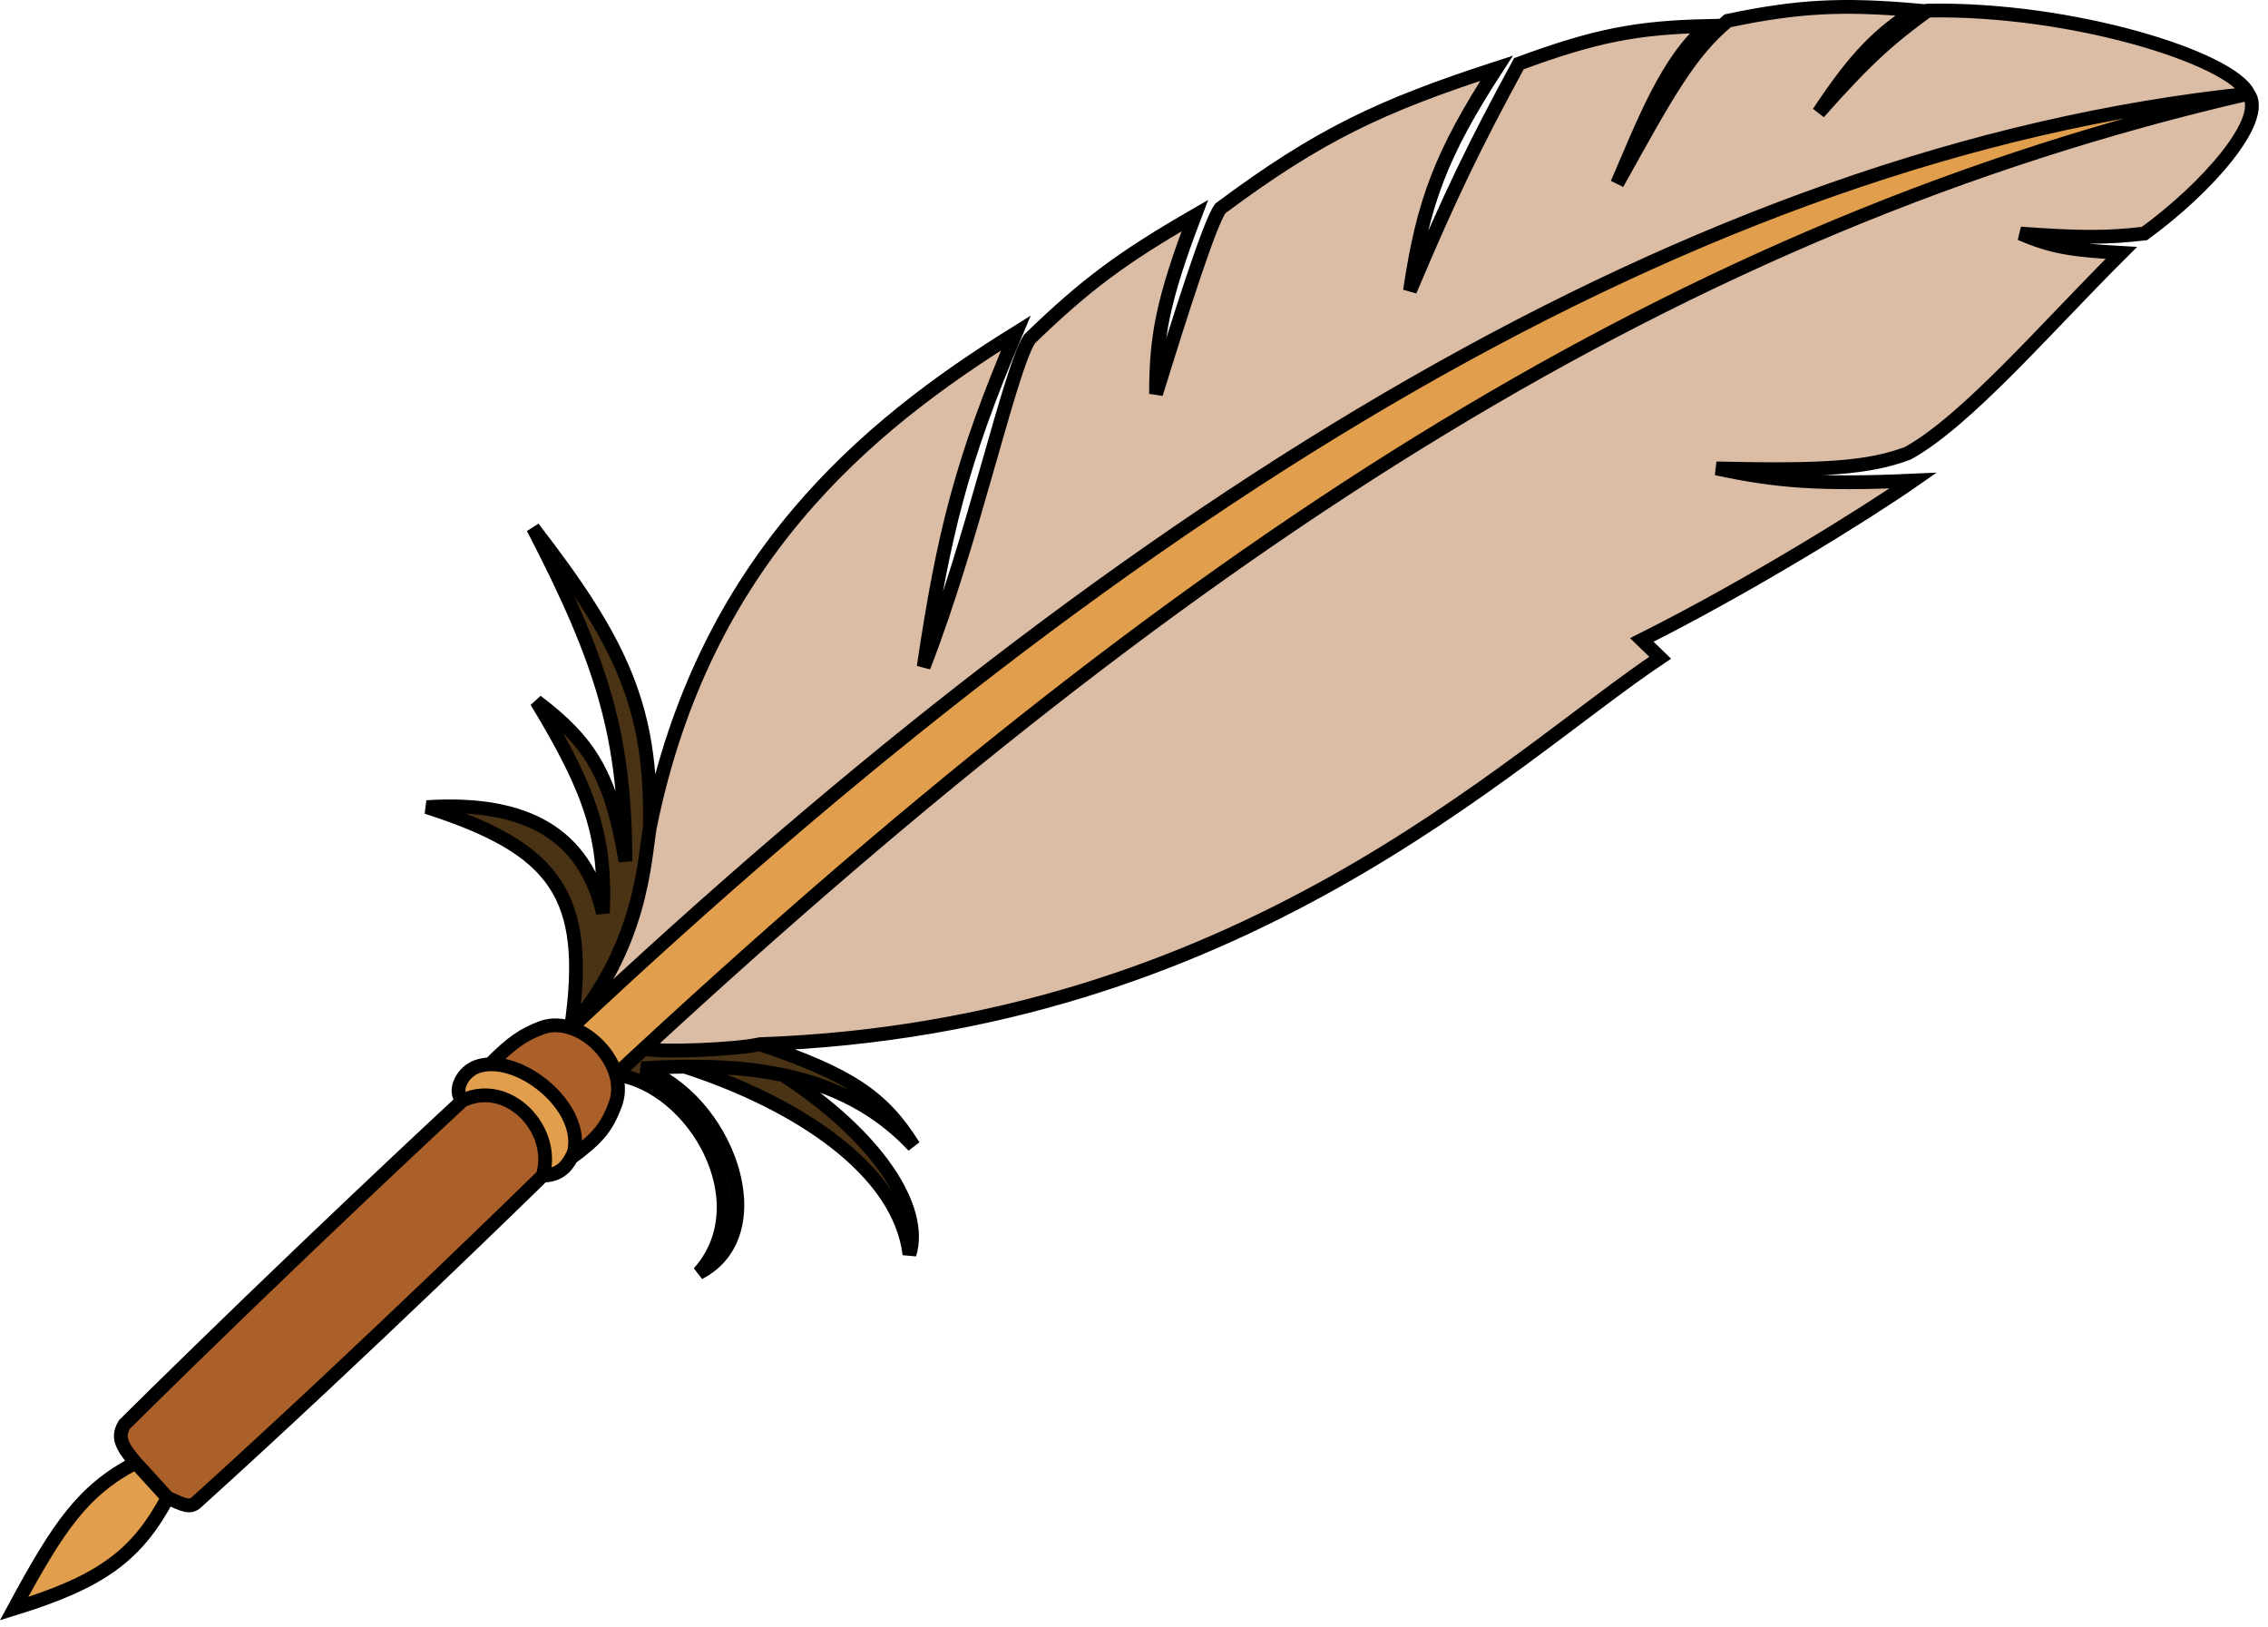
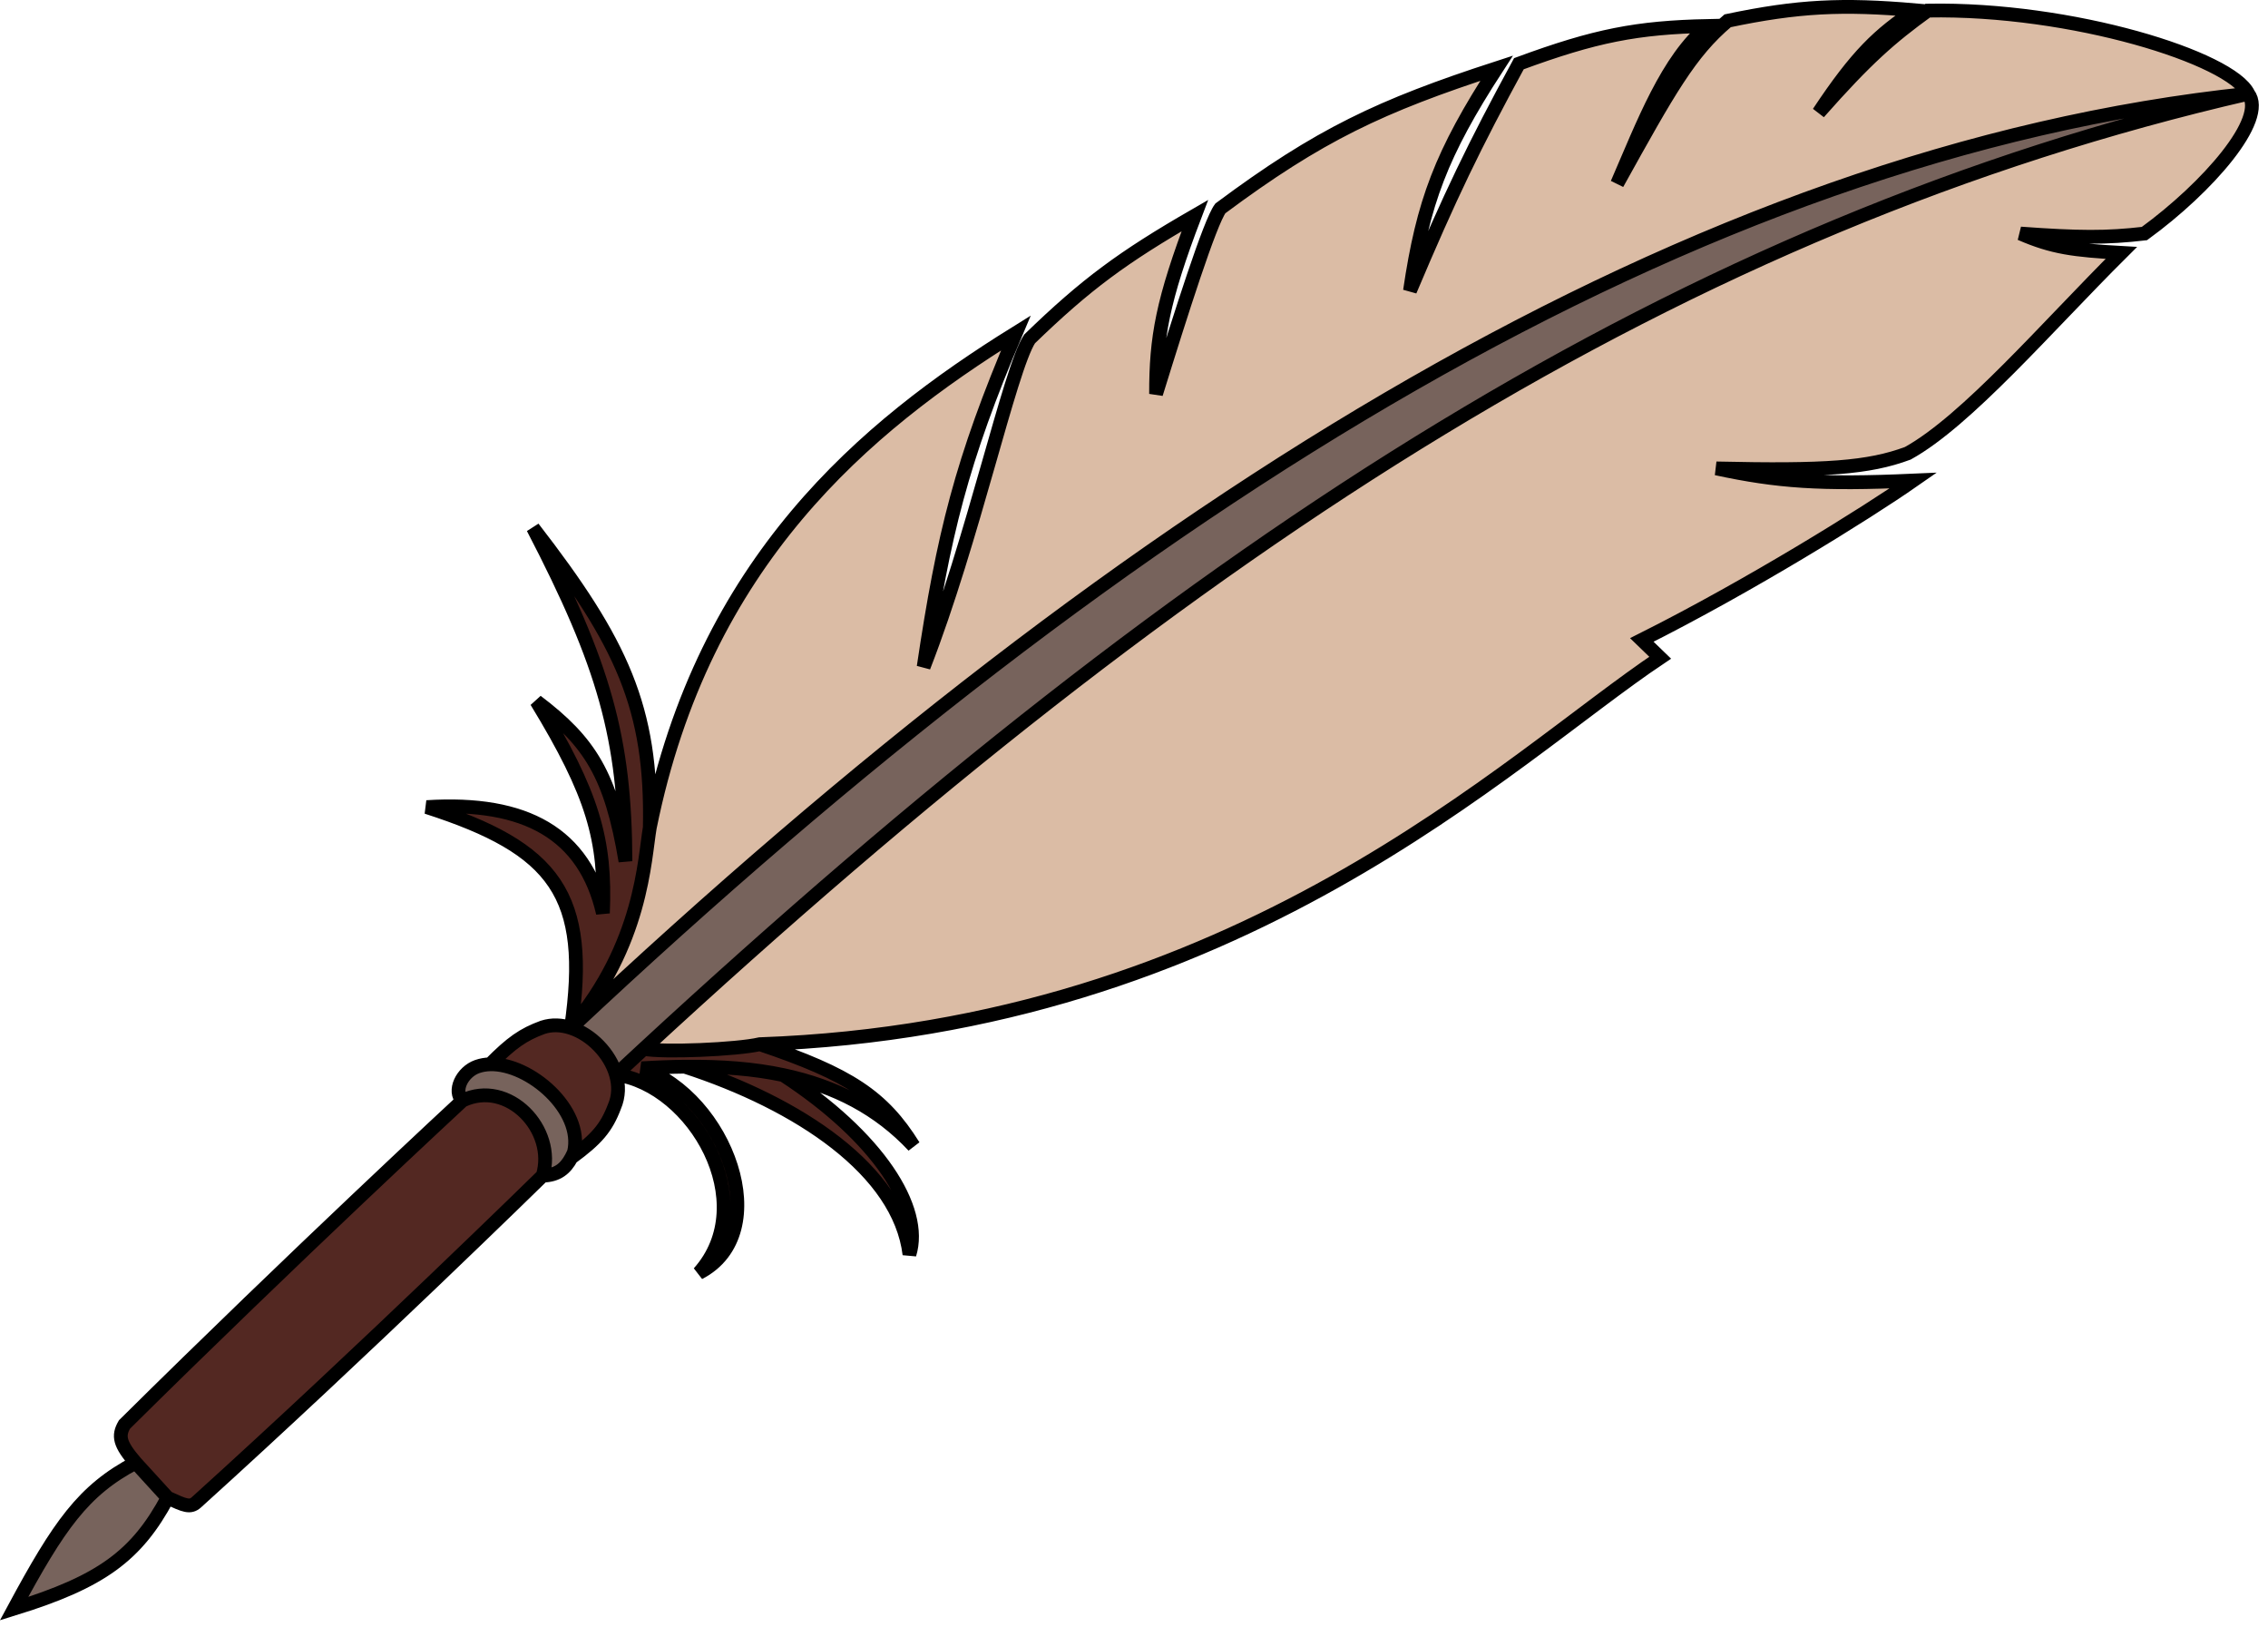
<svg xmlns="http://www.w3.org/2000/svg" width="198" height="142" viewBox="0 0 198 142" fill="none">
-   <path d="M1.227 140.406C8.865 138.043 11.926 135.773 14.637 130.725L11.844 127.665C7.263 130.07 5.145 133.139 1.227 140.406Z" fill="#E19E4C" />
-   <path d="M11.844 127.665L14.637 130.725L14.711 130.758C16.101 131.393 16.596 131.62 17.15 131.12C32.053 117.642 47.38 102.611 47.38 102.611C48.595 98.621 44.381 94.14 40.373 96.058C40.373 96.058 25.796 109.545 10.867 124.329C10.283 125.327 10.437 126.039 11.844 127.665Z" fill="#AC6029" />
-   <path d="M40.373 96.058C44.381 94.14 48.595 98.621 47.38 102.611C48.679 102.581 49.369 101.994 49.878 101.044C49.961 100.89 50.038 100.727 50.113 100.555C50.958 96.891 46.263 92.799 42.787 92.892C42.393 92.903 42.014 92.967 41.661 93.092C40.334 93.562 39.533 95.227 40.373 96.058Z" fill="#E19E4C" />
-   <path d="M50.113 100.555C50.038 100.727 49.961 100.89 49.878 101.044C52.084 99.427 52.932 98.454 53.641 96.584C54.033 95.68 54.04 94.714 53.775 93.793C53.245 91.956 51.633 90.304 49.851 89.718C49.035 89.449 48.184 89.404 47.384 89.666C45.677 90.294 44.672 90.99 42.787 92.892C46.263 92.799 50.958 96.891 50.113 100.555Z" fill="#AC6029" />
-   <path d="M49.851 89.718C51.633 90.304 53.245 91.956 53.775 93.793C54.585 93.039 55.393 92.289 56.2 91.544C104.614 46.833 147.04 19.528 196.278 8.183C147.963 13.225 99.059 43.492 49.851 89.718Z" fill="#E19E4C" />
-   <path d="M59.784 93.1C69.744 96.328 78.509 102.164 79.398 109.482C80.645 105.464 76.669 99.235 68.382 93.833C65.79 93.283 63.03 93.069 59.784 93.1Z" fill="#4A3214" />
-   <path d="M53.775 93.793C60.545 94.734 66.519 104.927 61.02 111.101C67.775 107.61 63.411 95.789 56.017 93.242C57.324 93.16 58.578 93.112 59.784 93.1C63.03 93.069 65.79 93.283 68.382 93.833C72.95 94.803 76.723 96.778 79.758 100.019C77.08 95.724 74.163 93.77 66.334 91.139C64.324 91.606 57.885 91.876 56.2 91.544C55.393 92.289 54.585 93.039 53.775 93.793Z" fill="#4A3214" />
-   <path d="M37.257 70.445C48.491 74.059 51.548 78.095 49.851 89.718C56.058 82.452 56.256 74.97 56.729 72.227C56.942 61.809 54.304 56.102 46.535 46.072C52.769 58.069 54.569 64.444 54.603 75.166C53.342 67.641 51.505 64.747 46.837 61.212C51.787 69.332 52.904 73.328 52.636 79.697C51.037 72.779 45.909 69.892 37.257 70.445Z" fill="#4A3214" />
+   <path d="M1.227 140.406C8.865 138.043 11.926 135.773 14.637 130.725L11.844 127.665C7.263 130.07 5.145 133.139 1.227 140.406Z" fill="#77635C" />
+   <path d="M11.844 127.665L14.637 130.725L14.711 130.758C16.101 131.393 16.597 131.62 17.15 131.12C32.053 117.641 47.38 102.611 47.38 102.611C48.595 98.621 44.381 94.14 40.373 96.058C40.373 96.058 25.796 109.545 10.867 124.329C10.283 125.327 10.437 126.039 11.844 127.665Z" fill="#532822" />
+   <path d="M40.373 96.058C44.381 94.14 48.595 98.621 47.38 102.611C48.679 102.581 49.369 101.994 49.878 101.044C49.961 100.89 50.038 100.727 50.113 100.555C50.958 96.891 46.263 92.799 42.787 92.892C42.393 92.903 42.014 92.967 41.661 93.092C40.334 93.562 39.533 95.227 40.373 96.058Z" fill="#77635C" />
+   <path d="M50.113 100.555C50.038 100.727 49.961 100.89 49.878 101.044C52.084 99.427 52.932 98.454 53.641 96.584C54.033 95.68 54.04 94.714 53.775 93.793C53.245 91.956 51.633 90.304 49.851 89.718C49.035 89.449 48.184 89.404 47.384 89.666C45.677 90.294 44.672 90.99 42.787 92.892C46.263 92.799 50.958 96.891 50.113 100.555Z" fill="#532822" />
+   <path d="M49.851 89.718C51.633 90.304 53.245 91.956 53.775 93.793C54.585 93.039 55.393 92.289 56.2 91.544C104.614 46.833 147.04 19.528 196.278 8.183C147.963 13.225 99.059 43.492 49.851 89.718Z" fill="#77635C" />
+   <path d="M59.784 93.1C69.744 96.328 78.509 102.164 79.398 109.482C80.645 105.464 76.669 99.235 68.382 93.833C65.79 93.283 63.03 93.069 59.784 93.1Z" fill="#4E241E" />
+   <path d="M53.775 93.793C60.545 94.734 66.519 104.927 61.02 111.101C67.775 107.61 63.411 95.789 56.017 93.242C57.324 93.16 58.578 93.112 59.784 93.1C63.03 93.069 65.79 93.283 68.382 93.833C72.95 94.803 76.723 96.778 79.758 100.019C77.08 95.724 74.163 93.77 66.334 91.139C64.324 91.606 57.885 91.876 56.2 91.544C55.393 92.289 54.585 93.039 53.775 93.793Z" fill="#4E241E" />
+   <path d="M37.257 70.445C48.491 74.059 51.548 78.095 49.851 89.718C56.058 82.452 56.256 74.97 56.729 72.227C56.942 61.809 54.304 56.102 46.535 46.072C52.769 58.069 54.569 64.444 54.603 75.166C53.342 67.641 51.505 64.747 46.837 61.212C51.787 69.332 52.904 73.328 52.636 79.697C51.037 72.778 45.909 69.892 37.257 70.445Z" fill="#4E241E" />
  <path d="M196.278 8.183C147.04 19.528 104.614 46.833 56.2 91.544C57.885 91.876 64.324 91.606 66.334 91.139C108.267 89.655 131.721 66.24 144.937 57.406L143.333 55.855C152.734 51.142 162.906 44.815 167.028 41.944C158.894 42.303 155.195 42.033 149.835 40.883C159.345 41.098 163.119 40.837 166.555 39.563C171.698 36.717 178.643 28.598 185.197 22.073C181.031 21.837 179.208 21.607 176.392 20.384C181.486 20.753 183.901 20.772 187.211 20.385C192.722 16.372 197.959 10.389 196.278 8.183Z" fill="#DBBCA5" />
  <path d="M49.851 89.718C99.059 43.492 147.963 13.225 196.278 8.183C194.8 5.071 180.897 0.688 168.296 0.925C165.066 3.267 162.982 5.068 158.775 9.832C162.112 4.802 164.042 2.993 167.202 0.896C160.854 0.345 156.98 0.521 150.827 1.814C147.538 4.591 145.704 7.881 141.183 16.028C143.428 10.858 145.559 5.152 149.112 2.264C142.89 2.398 139.279 3.101 132.602 5.56C128.693 12.745 126.605 17.067 123.093 25.379C124.227 17.679 125.811 13.422 130.655 5.956C120.538 9.247 115.179 11.756 106.538 18.189C105.635 19.393 103.108 27.329 100.926 34.378C100.919 29.498 101.471 26.264 104.313 18.819C98.007 22.458 94.823 24.796 89.882 29.582C88.144 32.256 84.953 47.133 80.636 58.208C82.362 46.663 83.927 40.258 88.688 29.063C75.555 37.221 61.436 48.944 56.729 72.227C56.256 74.97 56.058 82.452 49.851 89.718Z" fill="#DBBCA5" />
-   <path d="M14.637 130.725C11.926 135.773 8.865 138.043 1.227 140.406C5.145 133.139 7.263 130.07 11.844 127.665M14.637 130.725L11.844 127.665M14.637 130.725L14.711 130.758M47.38 102.611C47.38 102.611 32.053 117.642 17.15 131.12C16.597 131.62 16.101 131.393 14.711 130.758C14.686 130.747 14.662 130.736 14.637 130.725M11.844 127.665C10.437 126.039 10.283 125.327 10.867 124.329C25.796 109.545 40.373 96.058 40.373 96.058M40.373 96.058C44.381 94.14 48.595 98.621 47.38 102.611M49.878 101.044C49.961 100.89 50.038 100.727 50.113 100.555C50.958 96.891 46.263 92.799 42.787 92.892C42.393 92.903 42.014 92.967 41.661 93.092C40.334 93.562 39.533 95.227 40.373 96.058M47.38 102.611C48.679 102.581 49.369 101.994 49.878 101.044M49.851 89.718C51.633 90.304 53.245 91.956 53.775 93.793C54.04 94.714 54.033 95.68 53.641 96.584C52.932 98.454 52.084 99.427 49.878 101.044M42.787 92.892C44.672 90.99 45.677 90.294 47.384 89.666C48.184 89.404 49.035 89.449 49.851 89.718M53.775 93.793C60.545 94.734 66.519 104.927 61.02 111.101C67.775 107.61 63.411 95.789 56.017 93.242C57.324 93.16 58.578 93.112 59.784 93.1M196.278 8.183C147.04 19.528 104.614 46.833 56.2 91.544C55.393 92.289 54.585 93.039 53.775 93.793M196.278 8.183C147.963 13.225 99.059 43.492 49.851 89.718M56.2 91.544C57.885 91.876 64.324 91.606 66.334 91.139C108.267 89.655 131.721 66.24 144.937 57.406L143.333 55.855C152.734 51.142 162.906 44.815 167.028 41.944C158.894 42.303 155.195 42.033 149.835 40.883C159.345 41.098 163.119 40.837 166.555 39.563C171.698 36.717 178.643 28.598 185.197 22.073C181.031 21.837 179.208 21.607 176.392 20.384C181.486 20.753 183.901 20.772 187.211 20.385C192.722 16.372 197.959 10.389 196.278 8.183M196.278 8.183C194.8 5.071 180.897 0.688 168.296 0.925C165.066 3.267 162.982 5.068 158.775 9.832C162.112 4.802 164.042 2.993 167.202 0.896C160.854 0.345 156.98 0.521 150.827 1.814C147.538 4.591 145.704 7.881 141.183 16.028C143.428 10.858 145.559 5.152 149.112 2.264C142.89 2.398 139.279 3.101 132.602 5.56C128.693 12.745 126.605 17.067 123.093 25.379C124.227 17.679 125.811 13.422 130.655 5.956C120.538 9.247 115.179 11.756 106.538 18.189C105.635 19.393 103.108 27.329 100.926 34.378C100.919 29.498 101.471 26.264 104.313 18.819C98.007 22.458 94.823 24.796 89.882 29.582C88.144 32.256 84.953 47.133 80.636 58.208C82.362 46.663 83.927 40.258 88.688 29.063C75.555 37.221 61.436 48.944 56.729 72.227M49.851 89.718C51.548 78.095 48.491 74.059 37.257 70.445C45.909 69.892 51.037 72.779 52.636 79.697C52.904 73.328 51.787 69.332 46.837 61.212C51.505 64.747 53.342 67.641 54.603 75.166C54.569 64.444 52.769 58.069 46.535 46.072C54.304 56.102 56.942 61.809 56.729 72.227M49.851 89.718C56.058 82.452 56.256 74.97 56.729 72.227M66.334 91.139C74.163 93.77 77.08 95.724 79.758 100.019C76.723 96.778 72.95 94.803 68.382 93.833M59.784 93.1C69.744 96.328 78.509 102.164 79.398 109.482C80.645 105.464 76.669 99.235 68.382 93.833M59.784 93.1C63.03 93.069 65.79 93.283 68.382 93.833" stroke="black" stroke-width="1.203" />
+   <path d="M14.637 130.725C11.926 135.773 8.865 138.043 1.227 140.406C5.145 133.139 7.263 130.07 11.844 127.665M14.637 130.725L11.844 127.665M14.637 130.725L14.711 130.758M47.38 102.611C47.38 102.611 32.053 117.641 17.15 131.12C16.597 131.62 16.101 131.393 14.711 130.758C14.686 130.747 14.662 130.736 14.637 130.725M11.844 127.665C10.437 126.039 10.283 125.327 10.867 124.329C25.796 109.545 40.373 96.058 40.373 96.058M40.373 96.058C44.381 94.14 48.595 98.621 47.38 102.611M49.878 101.044C49.961 100.89 50.038 100.727 50.113 100.555C50.958 96.891 46.263 92.799 42.787 92.892C42.393 92.903 42.014 92.967 41.661 93.092C40.334 93.562 39.533 95.227 40.373 96.058M47.38 102.611C48.679 102.581 49.369 101.994 49.878 101.044M49.851 89.718C51.633 90.304 53.245 91.956 53.775 93.793C54.04 94.714 54.033 95.68 53.641 96.584C52.932 98.454 52.084 99.427 49.878 101.044M42.787 92.892C44.672 90.99 45.677 90.294 47.384 89.666C48.184 89.404 49.035 89.449 49.851 89.718M53.775 93.793C60.545 94.734 66.519 104.927 61.02 111.101C67.775 107.61 63.411 95.789 56.017 93.242C57.324 93.16 58.578 93.112 59.784 93.1M196.278 8.183C147.04 19.528 104.614 46.833 56.2 91.544C55.393 92.289 54.585 93.039 53.775 93.793M196.278 8.183C147.963 13.225 99.059 43.492 49.851 89.718M56.2 91.544C57.885 91.876 64.324 91.606 66.334 91.139C108.267 89.655 131.721 66.24 144.937 57.406L143.333 55.855C152.734 51.142 162.906 44.815 167.028 41.944C158.894 42.303 155.195 42.033 149.835 40.883C159.345 41.098 163.119 40.837 166.555 39.563C171.698 36.717 178.643 28.598 185.197 22.073C181.031 21.837 179.208 21.607 176.392 20.384C181.486 20.753 183.901 20.772 187.211 20.385C192.722 16.372 197.959 10.389 196.278 8.183M196.278 8.183C194.8 5.071 180.897 0.688 168.296 0.925C165.066 3.267 162.982 5.068 158.775 9.832C162.112 4.802 164.042 2.993 167.202 0.896C160.854 0.345 156.98 0.521 150.827 1.814C147.538 4.591 145.704 7.881 141.183 16.028C143.428 10.858 145.559 5.152 149.112 2.264C142.89 2.398 139.279 3.101 132.602 5.56C128.693 12.745 126.605 17.067 123.093 25.379C124.227 17.679 125.811 13.422 130.655 5.956C120.538 9.247 115.179 11.756 106.538 18.189C105.635 19.393 103.108 27.329 100.926 34.378C100.919 29.498 101.471 26.264 104.313 18.819C98.007 22.458 94.823 24.796 89.882 29.582C88.144 32.256 84.953 47.133 80.636 58.208C82.362 46.663 83.927 40.258 88.688 29.063C75.555 37.221 61.436 48.944 56.729 72.227M49.851 89.718C51.548 78.095 48.491 74.059 37.257 70.445C45.909 69.892 51.037 72.778 52.636 79.697C52.904 73.328 51.787 69.332 46.837 61.212C51.505 64.747 53.342 67.641 54.603 75.166C54.569 64.444 52.769 58.069 46.535 46.072C54.304 56.102 56.942 61.809 56.729 72.227M49.851 89.718C56.058 82.452 56.256 74.97 56.729 72.227M66.334 91.139C74.163 93.77 77.08 95.724 79.758 100.019C76.723 96.778 72.95 94.803 68.382 93.833M59.784 93.1C69.744 96.328 78.509 102.164 79.398 109.482C80.645 105.464 76.669 99.235 68.382 93.833M59.784 93.1C63.03 93.069 65.79 93.283 68.382 93.833" stroke="black" stroke-width="1.203" />
</svg>
